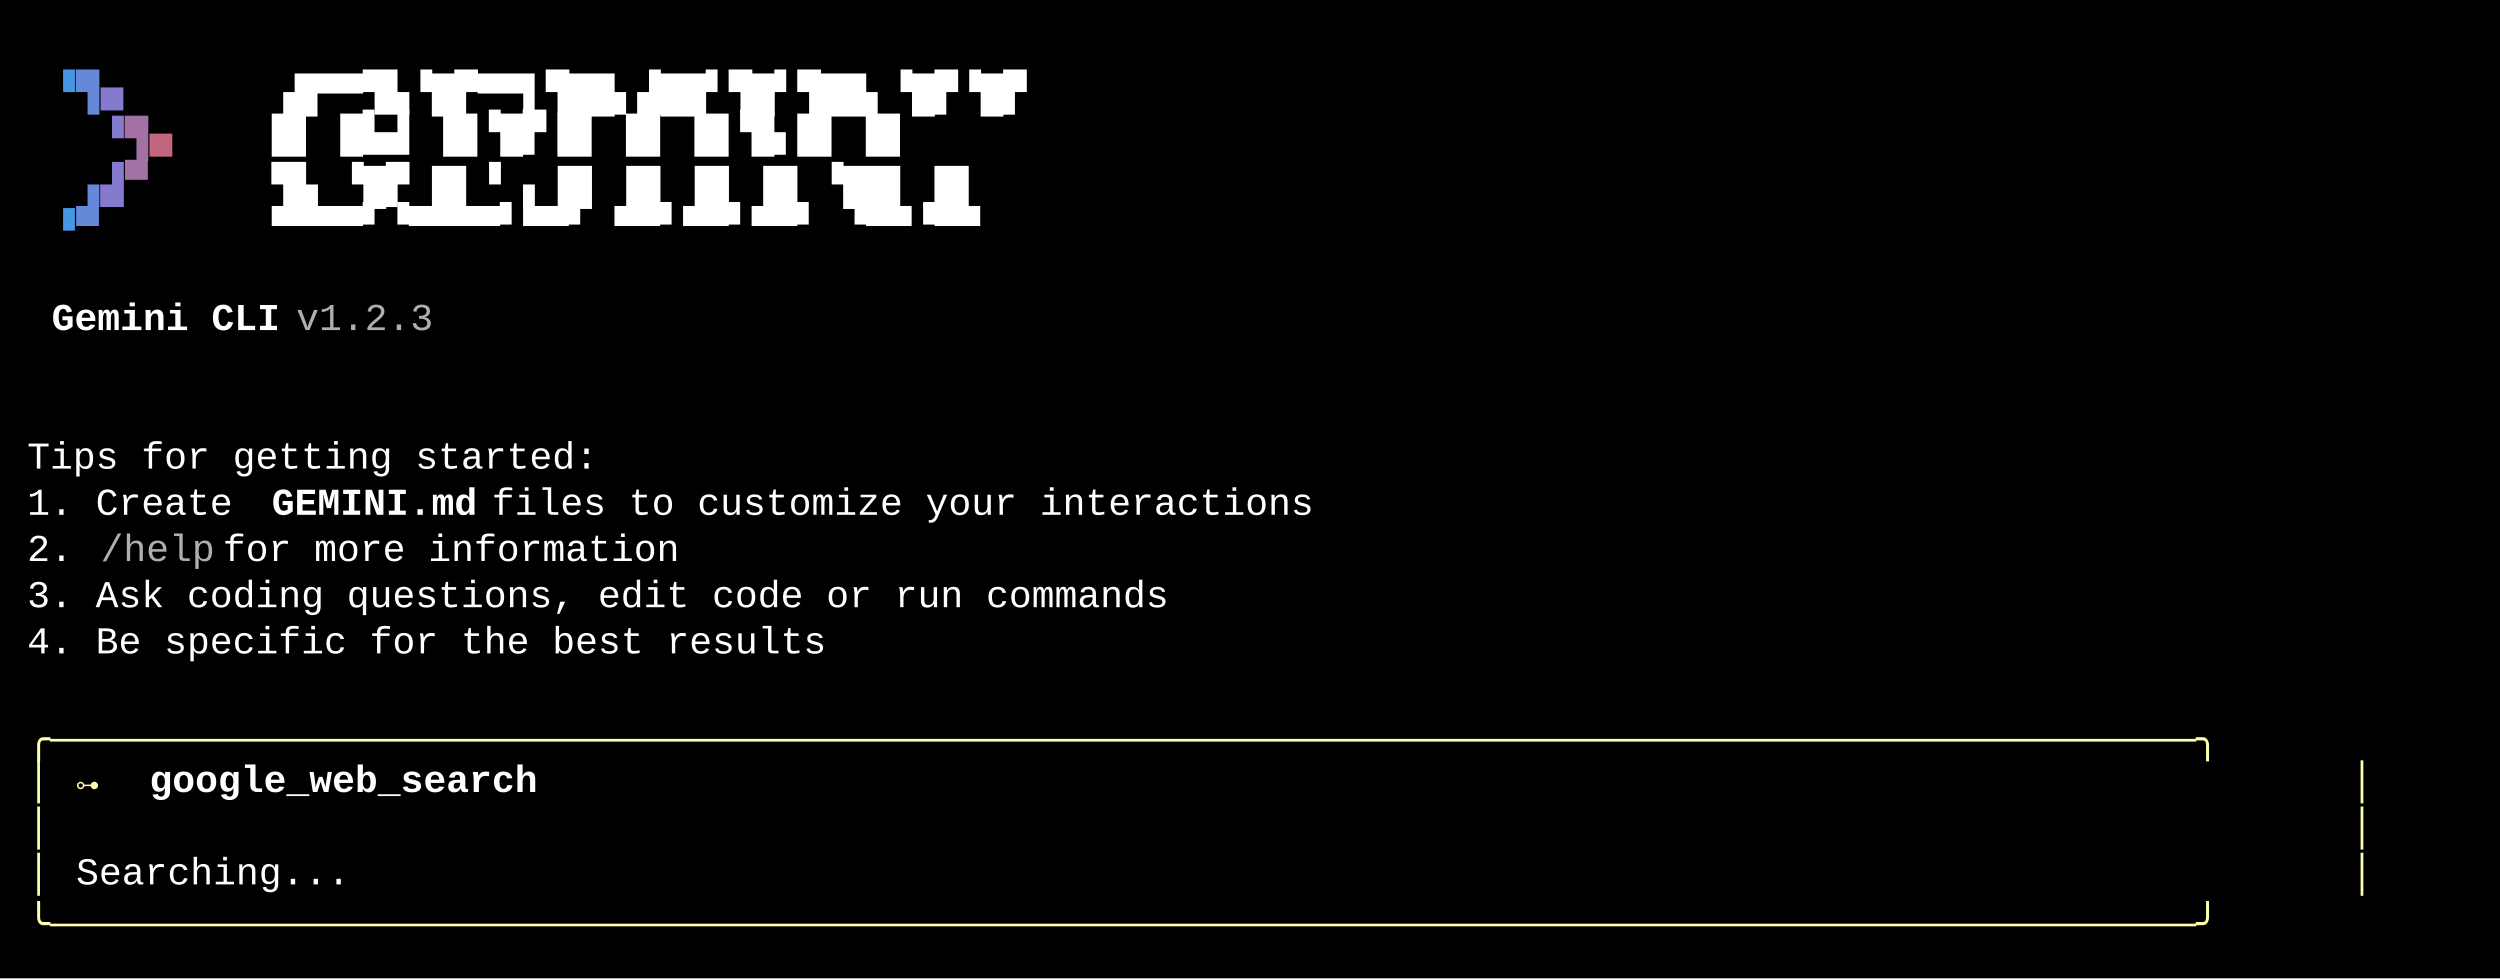
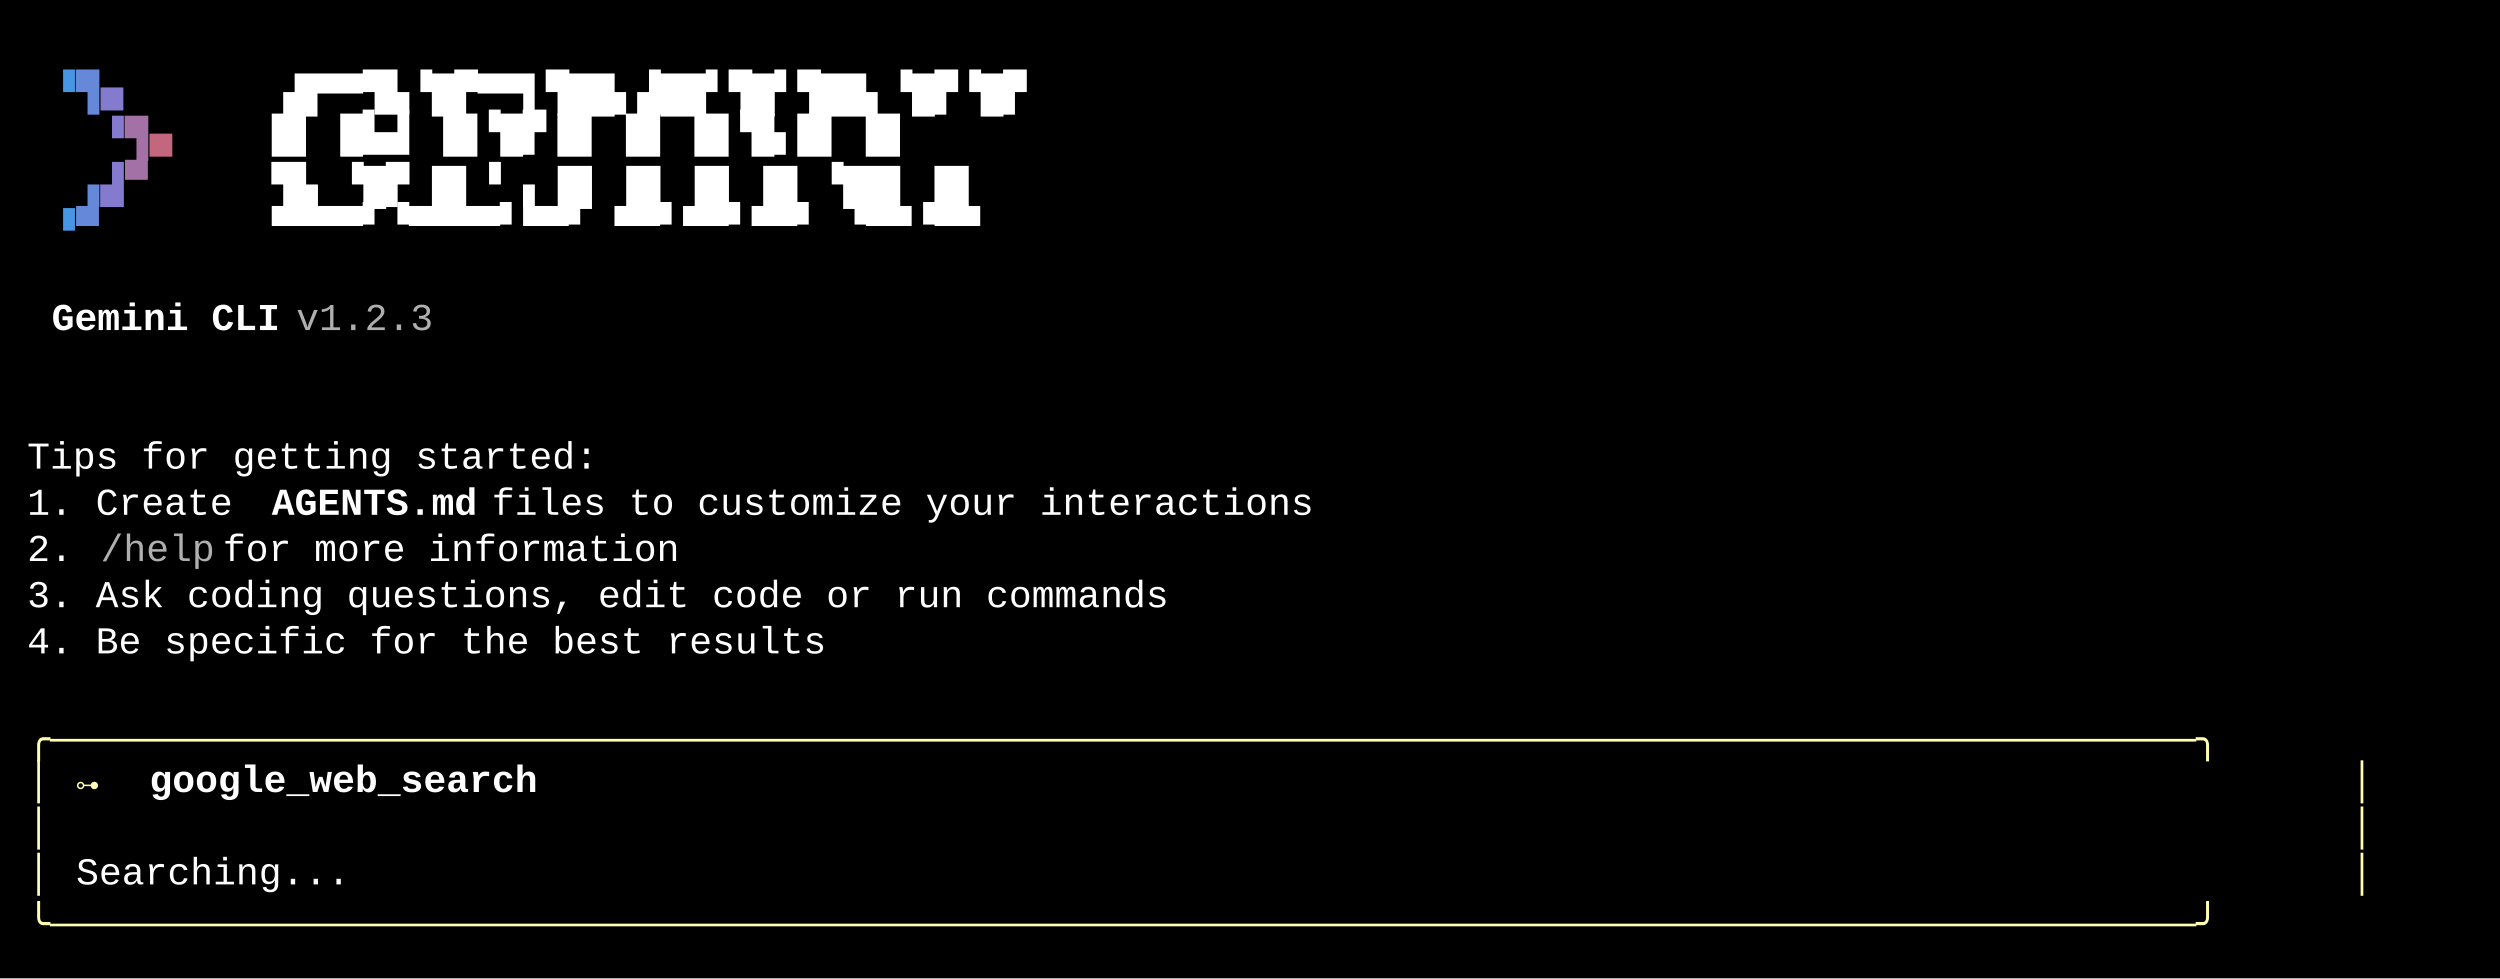
<svg xmlns="http://www.w3.org/2000/svg" width="920" height="360" viewBox="0 0 920 360">
  <style>
    text { font-family: Consolas, "Courier New", monospace; font-size: 14px; dominant-baseline: text-before-edge; white-space: pre; }
  </style>
  <rect width="920" height="360" fill="#000000" />
  <g transform="translate(10, 10)">
    <text x="9" y="19" fill="#4796e4" textLength="9" lengthAdjust="spacingAndGlyphs">▝</text>
    <text x="18" y="19" fill="#6688d9" textLength="9" lengthAdjust="spacingAndGlyphs">▜</text>
    <text x="27" y="19" fill="#847ace" textLength="9" lengthAdjust="spacingAndGlyphs">▄</text>
    <text x="90" y="19" fill="#ffffff" textLength="297" lengthAdjust="spacingAndGlyphs">▗█▀▀▜▙▝█▛▀▀▌▜██▖▟██▘▜█▘▜██▖▝█▛▝█▛</text>
    <text x="27" y="36" fill="#847ace" textLength="9" lengthAdjust="spacingAndGlyphs">▝</text>
    <text x="36" y="36" fill="#a471a7" textLength="9" lengthAdjust="spacingAndGlyphs">▜</text>
    <text x="45" y="36" fill="#c3677f" textLength="9" lengthAdjust="spacingAndGlyphs">▄</text>
    <text x="90" y="36" fill="#ffffff" textLength="297" lengthAdjust="spacingAndGlyphs">█▌     █▙▟  ▐█▝█▛▐█ ▐█ ▐█▝█▖█▌ █▌</text>
    <text x="18" y="53" fill="#6688d9" textLength="9" lengthAdjust="spacingAndGlyphs">▗</text>
    <text x="27" y="53" fill="#847ace" textLength="9" lengthAdjust="spacingAndGlyphs">▟</text>
    <text x="36" y="53" fill="#a471a7" textLength="9" lengthAdjust="spacingAndGlyphs">▀</text>
    <text x="90" y="53" fill="#ffffff" textLength="297" lengthAdjust="spacingAndGlyphs">▜▙ ▝█▛ █▌▝ ▖▐█   ▐█ ▐█ ▐█ ▝██▌ █▌</text>
    <text x="9" y="70" fill="#4796e4" textLength="9" lengthAdjust="spacingAndGlyphs">▝</text>
    <text x="18" y="70" fill="#6688d9" textLength="9" lengthAdjust="spacingAndGlyphs">▀</text>
    <text x="90" y="70" fill="#ffffff" textLength="297" lengthAdjust="spacingAndGlyphs"> ▀▀▀▀▘▝▀▀▀▀▘▀▀▘  ▀▀▘▀▀▘▀▀▘ ▝▀▀▝▀▀</text>
    <text x="9" y="104" fill="#ffffff" textLength="90" lengthAdjust="spacingAndGlyphs" font-weight="bold">Gemini CLI</text>
    <text x="99" y="104" fill="#afafaf" textLength="63" lengthAdjust="spacingAndGlyphs"> v1.2.3</text>
    <text x="0" y="155" fill="#ffffff" textLength="225" lengthAdjust="spacingAndGlyphs">Tips for getting started:</text>
    <text x="0" y="172" fill="#ffffff" textLength="90" lengthAdjust="spacingAndGlyphs">1. Create </text>
-     <text x="90" y="172" fill="#ffffff" textLength="81" lengthAdjust="spacingAndGlyphs" font-weight="bold">GEMINI.md</text>
+     <text x="90" y="172" fill="#ffffff" textLength="81" lengthAdjust="spacingAndGlyphs" font-weight="bold">AGENTS.md</text>
    <text x="171" y="172" fill="#ffffff" textLength="333" lengthAdjust="spacingAndGlyphs"> files to customize your interactions</text>
    <text x="0" y="189" fill="#ffffff" textLength="27" lengthAdjust="spacingAndGlyphs">2. </text>
    <text x="27" y="189" fill="#afafaf" textLength="45" lengthAdjust="spacingAndGlyphs">/help</text>
    <text x="72" y="189" fill="#ffffff" textLength="189" lengthAdjust="spacingAndGlyphs"> for more information</text>
    <text x="0" y="206" fill="#ffffff" textLength="450" lengthAdjust="spacingAndGlyphs">3. Ask coding questions, edit code or run commands</text>
    <text x="0" y="223" fill="#ffffff" textLength="315" lengthAdjust="spacingAndGlyphs">4. Be specific for the best results</text>
    <text x="0" y="257" fill="#ffffaf" textLength="864" lengthAdjust="spacingAndGlyphs">╭──────────────────────────────────────────────────────────────────────────────────────────────╮</text>
    <text x="0" y="274" fill="#ffffaf" textLength="9" lengthAdjust="spacingAndGlyphs">│</text>
    <text x="18" y="274" fill="#ffffaf" textLength="9" lengthAdjust="spacingAndGlyphs">⊶</text>
    <text x="45" y="274" fill="#ffffff" textLength="153" lengthAdjust="spacingAndGlyphs" font-weight="bold">google_web_search</text>
    <text x="855" y="274" fill="#ffffaf" textLength="9" lengthAdjust="spacingAndGlyphs">│</text>
    <text x="0" y="291" fill="#ffffaf" textLength="9" lengthAdjust="spacingAndGlyphs">│</text>
    <text x="855" y="291" fill="#ffffaf" textLength="9" lengthAdjust="spacingAndGlyphs">│</text>
    <text x="0" y="308" fill="#ffffaf" textLength="9" lengthAdjust="spacingAndGlyphs">│</text>
    <text x="18" y="308" fill="#ffffff" textLength="108" lengthAdjust="spacingAndGlyphs">Searching...</text>
    <text x="855" y="308" fill="#ffffaf" textLength="9" lengthAdjust="spacingAndGlyphs">│</text>
    <text x="0" y="325" fill="#ffffaf" textLength="864" lengthAdjust="spacingAndGlyphs">╰──────────────────────────────────────────────────────────────────────────────────────────────╯</text>
  </g>
</svg>
